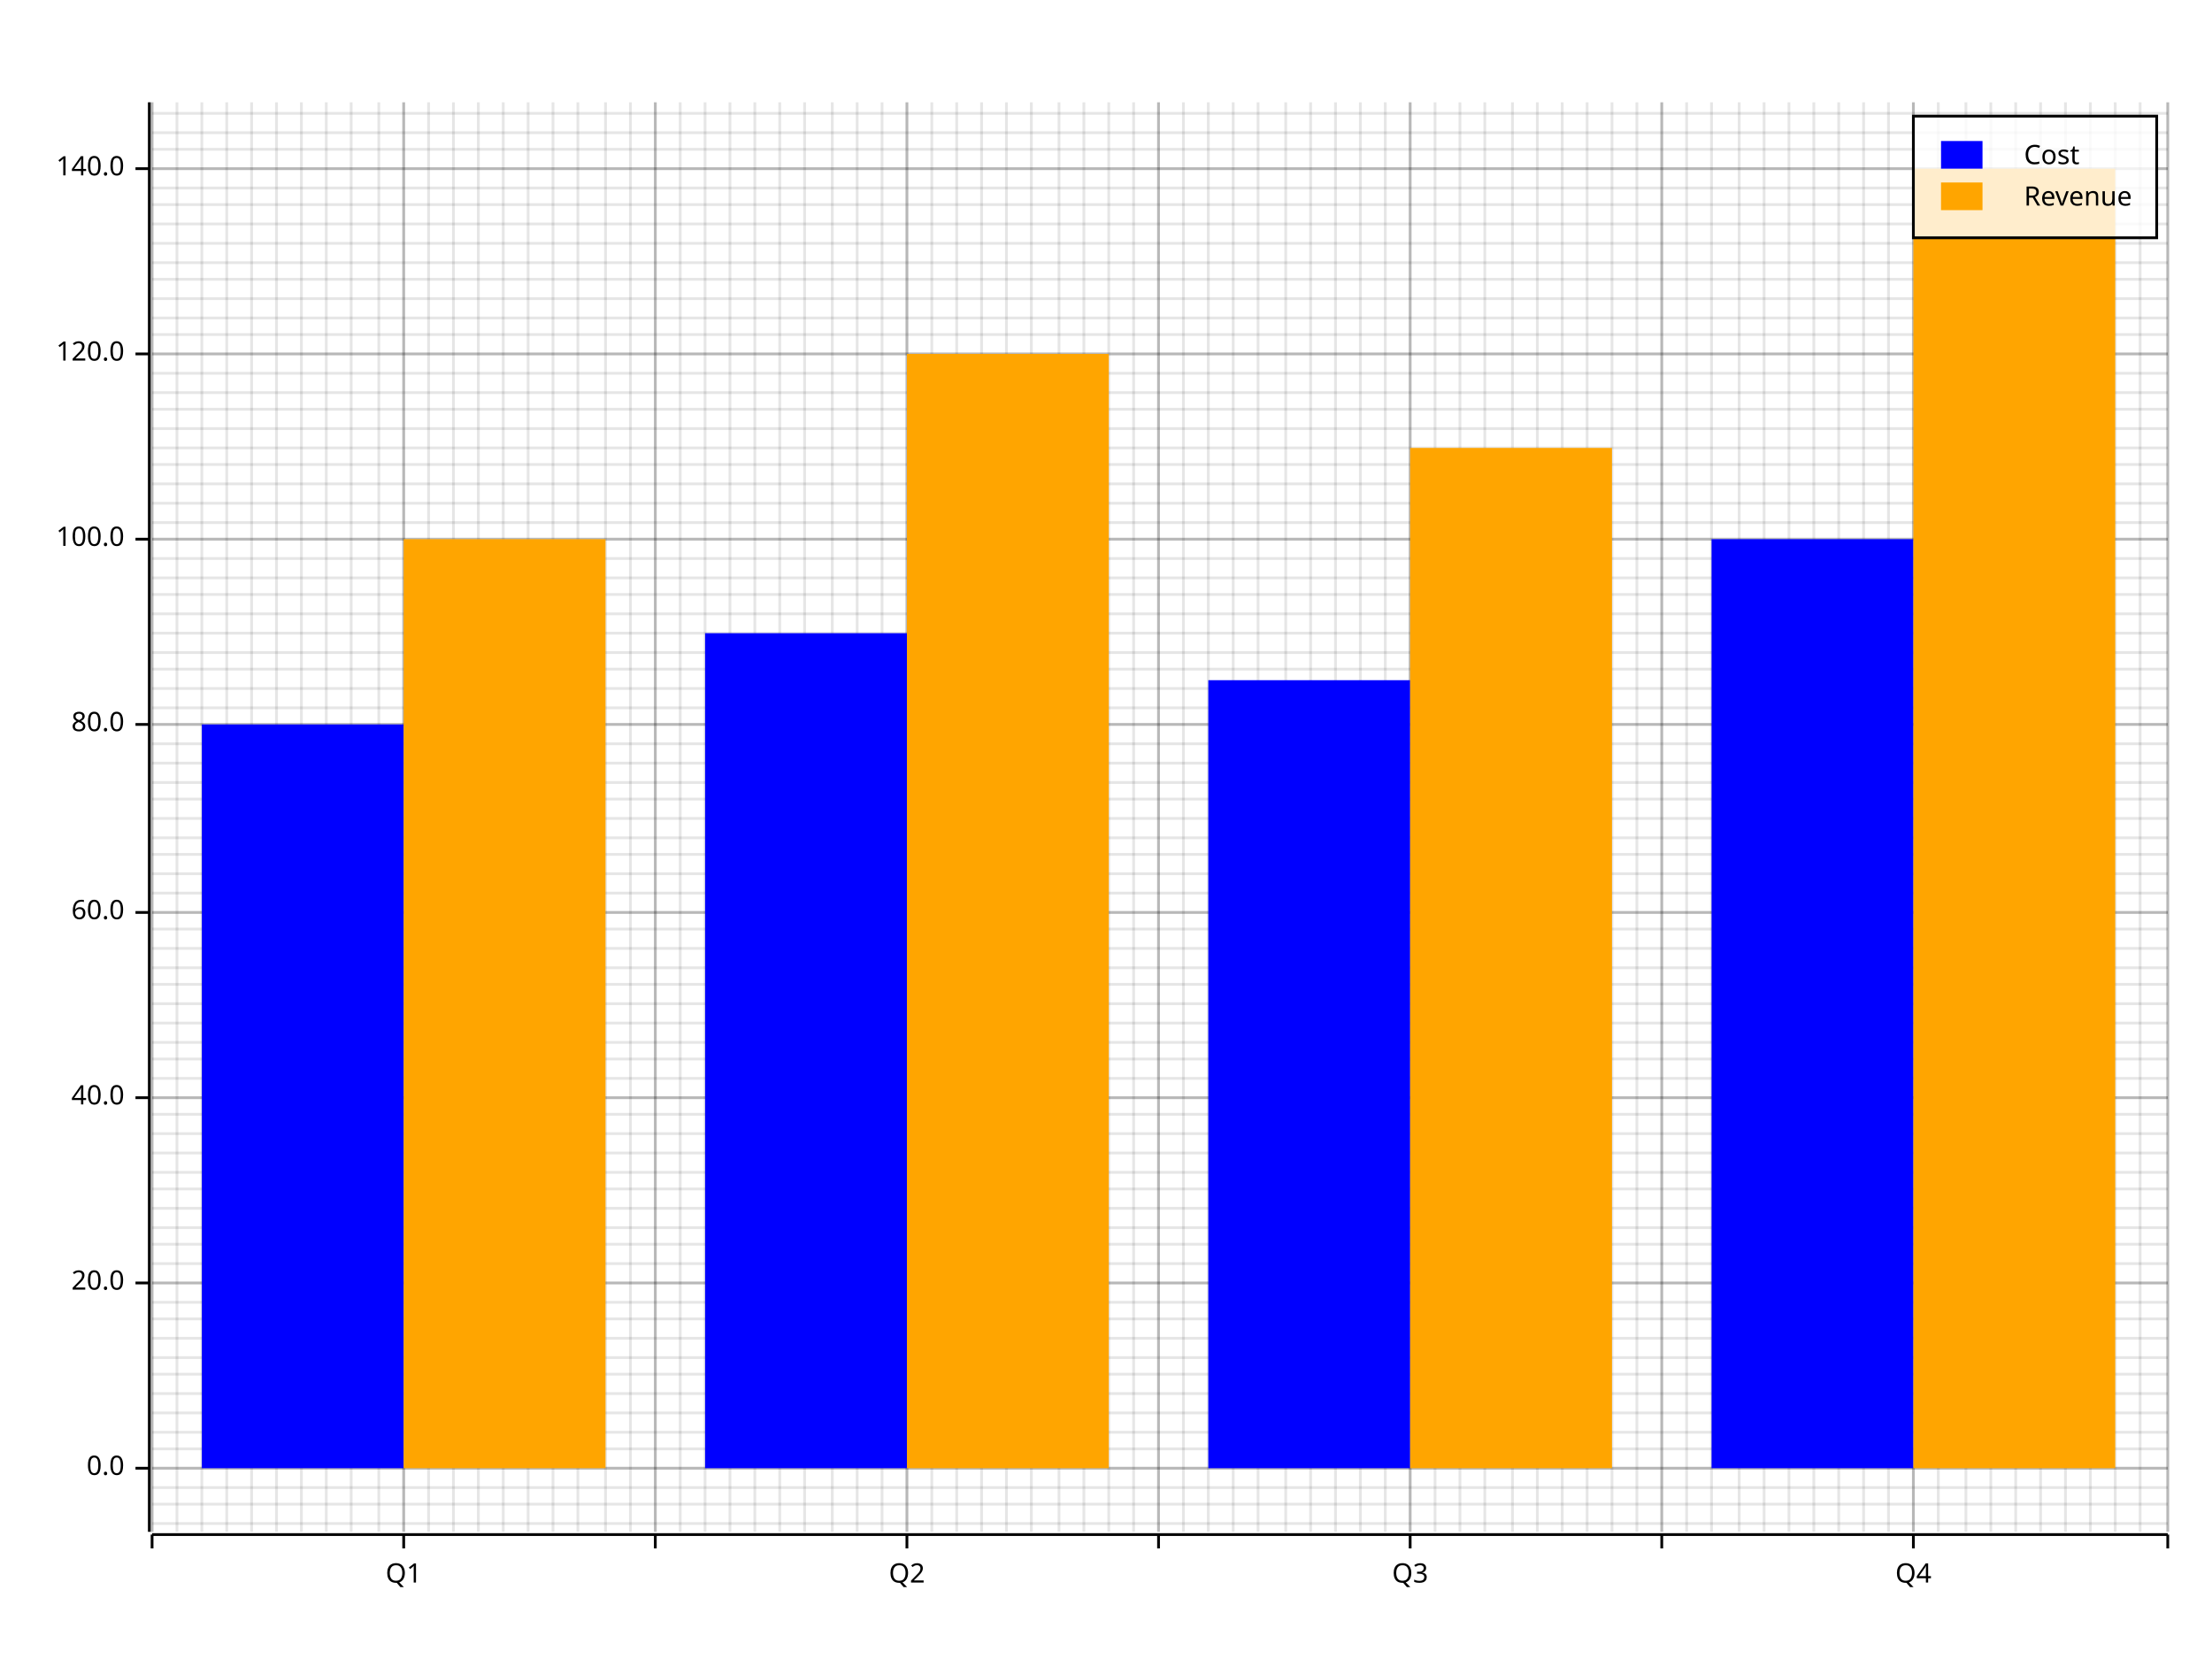
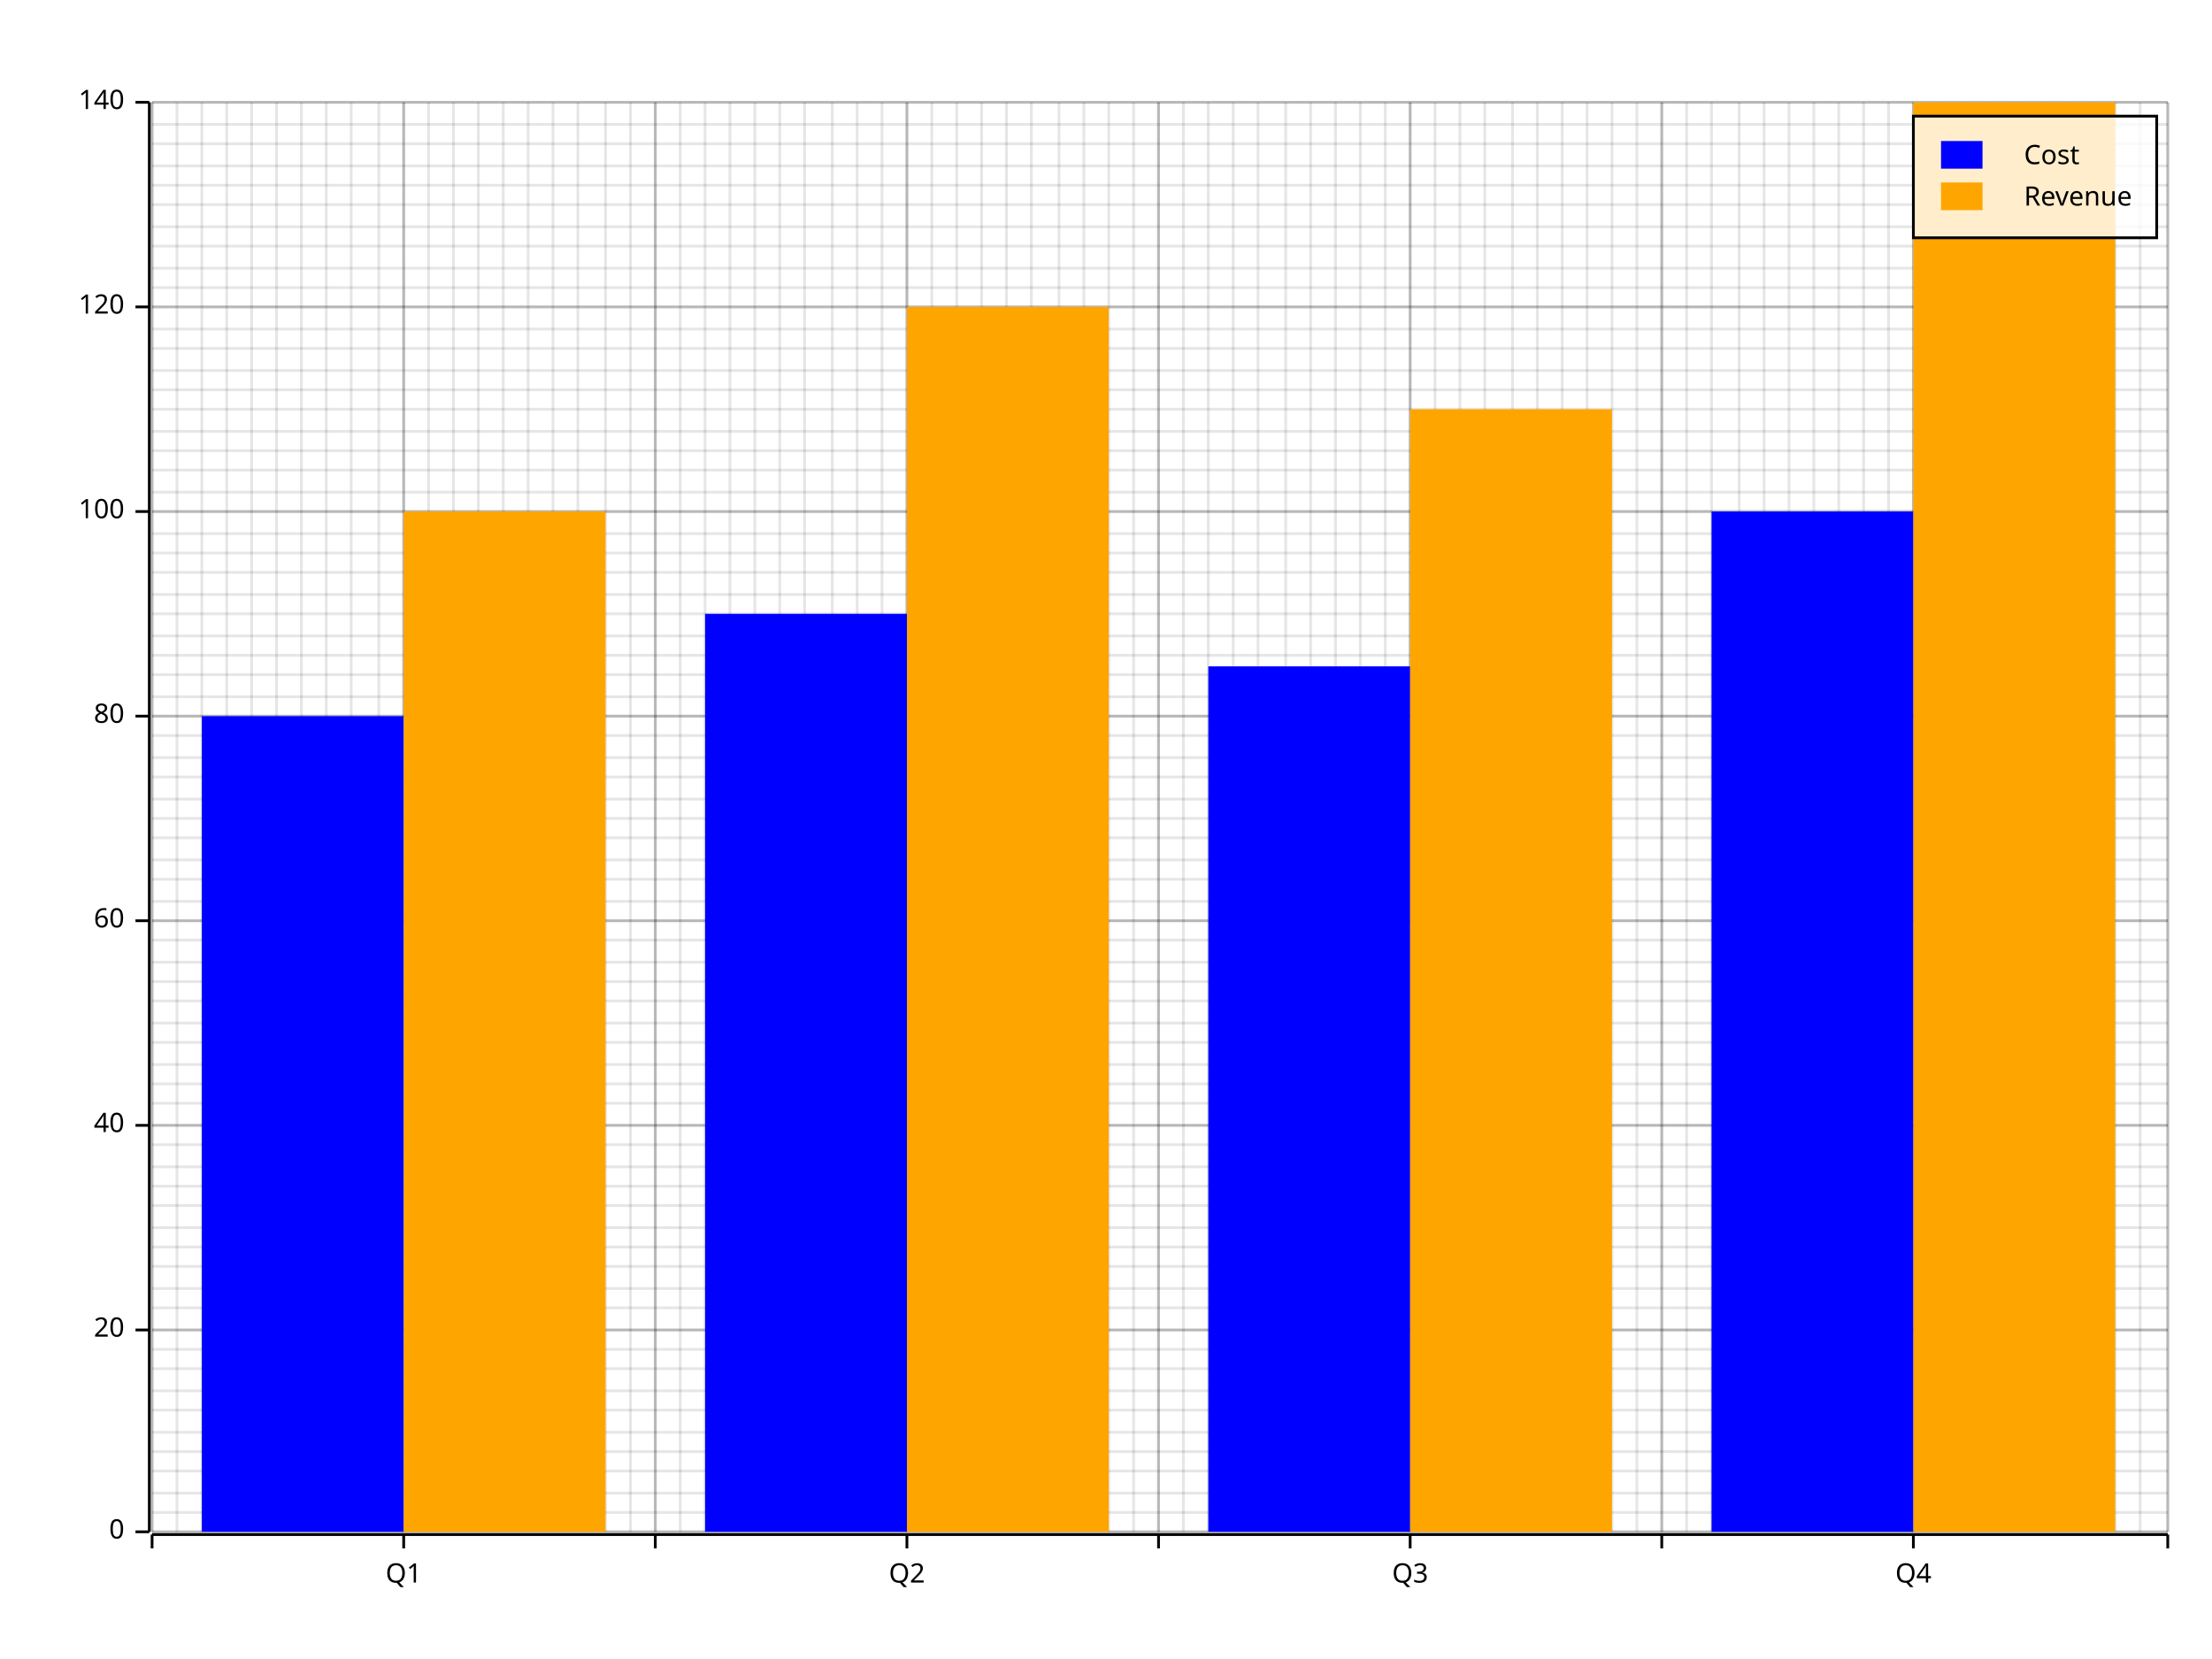
<svg xmlns="http://www.w3.org/2000/svg" width="800" height="600" viewBox="0 0 800 600">
  <rect x="0" y="0" width="800" height="600" opacity="1" fill="#FFFFFF" stroke="none" />
  <text x="400" y="20" dy="0.76em" text-anchor="middle" font-family="sans-serif" font-size="12.097" opacity="1" fill="#000000">

</text>
  <line opacity="0.1" stroke="#000000" stroke-width="1" x1="55" y1="554" x2="55" y2="37" />
  <line opacity="0.1" stroke="#000000" stroke-width="1" x1="64" y1="554" x2="64" y2="37" />
  <line opacity="0.1" stroke="#000000" stroke-width="1" x1="73" y1="554" x2="73" y2="37" />
  <line opacity="0.1" stroke="#000000" stroke-width="1" x1="82" y1="554" x2="82" y2="37" />
  <line opacity="0.1" stroke="#000000" stroke-width="1" x1="91" y1="554" x2="91" y2="37" />
  <line opacity="0.1" stroke="#000000" stroke-width="1" x1="100" y1="554" x2="100" y2="37" />
  <line opacity="0.1" stroke="#000000" stroke-width="1" x1="109" y1="554" x2="109" y2="37" />
  <line opacity="0.1" stroke="#000000" stroke-width="1" x1="118" y1="554" x2="118" y2="37" />
  <line opacity="0.1" stroke="#000000" stroke-width="1" x1="127" y1="554" x2="127" y2="37" />
  <line opacity="0.1" stroke="#000000" stroke-width="1" x1="137" y1="554" x2="137" y2="37" />
  <line opacity="0.1" stroke="#000000" stroke-width="1" x1="146" y1="554" x2="146" y2="37" />
  <line opacity="0.1" stroke="#000000" stroke-width="1" x1="155" y1="554" x2="155" y2="37" />
  <line opacity="0.1" stroke="#000000" stroke-width="1" x1="164" y1="554" x2="164" y2="37" />
  <line opacity="0.1" stroke="#000000" stroke-width="1" x1="173" y1="554" x2="173" y2="37" />
  <line opacity="0.1" stroke="#000000" stroke-width="1" x1="182" y1="554" x2="182" y2="37" />
  <line opacity="0.1" stroke="#000000" stroke-width="1" x1="191" y1="554" x2="191" y2="37" />
  <line opacity="0.1" stroke="#000000" stroke-width="1" x1="200" y1="554" x2="200" y2="37" />
  <line opacity="0.1" stroke="#000000" stroke-width="1" x1="209" y1="554" x2="209" y2="37" />
  <line opacity="0.1" stroke="#000000" stroke-width="1" x1="219" y1="554" x2="219" y2="37" />
  <line opacity="0.1" stroke="#000000" stroke-width="1" x1="228" y1="554" x2="228" y2="37" />
  <line opacity="0.1" stroke="#000000" stroke-width="1" x1="237" y1="554" x2="237" y2="37" />
  <line opacity="0.1" stroke="#000000" stroke-width="1" x1="246" y1="554" x2="246" y2="37" />
  <line opacity="0.1" stroke="#000000" stroke-width="1" x1="255" y1="554" x2="255" y2="37" />
  <line opacity="0.1" stroke="#000000" stroke-width="1" x1="264" y1="554" x2="264" y2="37" />
  <line opacity="0.1" stroke="#000000" stroke-width="1" x1="273" y1="554" x2="273" y2="37" />
  <line opacity="0.1" stroke="#000000" stroke-width="1" x1="282" y1="554" x2="282" y2="37" />
  <line opacity="0.1" stroke="#000000" stroke-width="1" x1="291" y1="554" x2="291" y2="37" />
  <line opacity="0.1" stroke="#000000" stroke-width="1" x1="301" y1="554" x2="301" y2="37" />
  <line opacity="0.1" stroke="#000000" stroke-width="1" x1="310" y1="554" x2="310" y2="37" />
  <line opacity="0.1" stroke="#000000" stroke-width="1" x1="319" y1="554" x2="319" y2="37" />
  <line opacity="0.1" stroke="#000000" stroke-width="1" x1="328" y1="554" x2="328" y2="37" />
  <line opacity="0.1" stroke="#000000" stroke-width="1" x1="337" y1="554" x2="337" y2="37" />
  <line opacity="0.1" stroke="#000000" stroke-width="1" x1="346" y1="554" x2="346" y2="37" />
  <line opacity="0.1" stroke="#000000" stroke-width="1" x1="355" y1="554" x2="355" y2="37" />
  <line opacity="0.1" stroke="#000000" stroke-width="1" x1="364" y1="554" x2="364" y2="37" />
  <line opacity="0.1" stroke="#000000" stroke-width="1" x1="373" y1="554" x2="373" y2="37" />
  <line opacity="0.1" stroke="#000000" stroke-width="1" x1="383" y1="554" x2="383" y2="37" />
  <line opacity="0.1" stroke="#000000" stroke-width="1" x1="392" y1="554" x2="392" y2="37" />
  <line opacity="0.1" stroke="#000000" stroke-width="1" x1="401" y1="554" x2="401" y2="37" />
  <line opacity="0.1" stroke="#000000" stroke-width="1" x1="410" y1="554" x2="410" y2="37" />
  <line opacity="0.1" stroke="#000000" stroke-width="1" x1="419" y1="554" x2="419" y2="37" />
  <line opacity="0.1" stroke="#000000" stroke-width="1" x1="428" y1="554" x2="428" y2="37" />
  <line opacity="0.1" stroke="#000000" stroke-width="1" x1="437" y1="554" x2="437" y2="37" />
  <line opacity="0.1" stroke="#000000" stroke-width="1" x1="446" y1="554" x2="446" y2="37" />
  <line opacity="0.1" stroke="#000000" stroke-width="1" x1="455" y1="554" x2="455" y2="37" />
  <line opacity="0.1" stroke="#000000" stroke-width="1" x1="465" y1="554" x2="465" y2="37" />
  <line opacity="0.1" stroke="#000000" stroke-width="1" x1="474" y1="554" x2="474" y2="37" />
  <line opacity="0.1" stroke="#000000" stroke-width="1" x1="483" y1="554" x2="483" y2="37" />
  <line opacity="0.1" stroke="#000000" stroke-width="1" x1="492" y1="554" x2="492" y2="37" />
  <line opacity="0.1" stroke="#000000" stroke-width="1" x1="501" y1="554" x2="501" y2="37" />
  <line opacity="0.1" stroke="#000000" stroke-width="1" x1="510" y1="554" x2="510" y2="37" />
  <line opacity="0.1" stroke="#000000" stroke-width="1" x1="519" y1="554" x2="519" y2="37" />
  <line opacity="0.1" stroke="#000000" stroke-width="1" x1="528" y1="554" x2="528" y2="37" />
  <line opacity="0.1" stroke="#000000" stroke-width="1" x1="537" y1="554" x2="537" y2="37" />
  <line opacity="0.1" stroke="#000000" stroke-width="1" x1="547" y1="554" x2="547" y2="37" />
  <line opacity="0.1" stroke="#000000" stroke-width="1" x1="556" y1="554" x2="556" y2="37" />
  <line opacity="0.1" stroke="#000000" stroke-width="1" x1="565" y1="554" x2="565" y2="37" />
  <line opacity="0.1" stroke="#000000" stroke-width="1" x1="574" y1="554" x2="574" y2="37" />
  <line opacity="0.1" stroke="#000000" stroke-width="1" x1="583" y1="554" x2="583" y2="37" />
  <line opacity="0.1" stroke="#000000" stroke-width="1" x1="592" y1="554" x2="592" y2="37" />
  <line opacity="0.1" stroke="#000000" stroke-width="1" x1="601" y1="554" x2="601" y2="37" />
  <line opacity="0.1" stroke="#000000" stroke-width="1" x1="610" y1="554" x2="610" y2="37" />
  <line opacity="0.1" stroke="#000000" stroke-width="1" x1="619" y1="554" x2="619" y2="37" />
  <line opacity="0.1" stroke="#000000" stroke-width="1" x1="629" y1="554" x2="629" y2="37" />
  <line opacity="0.1" stroke="#000000" stroke-width="1" x1="638" y1="554" x2="638" y2="37" />
  <line opacity="0.1" stroke="#000000" stroke-width="1" x1="647" y1="554" x2="647" y2="37" />
  <line opacity="0.1" stroke="#000000" stroke-width="1" x1="656" y1="554" x2="656" y2="37" />
  <line opacity="0.1" stroke="#000000" stroke-width="1" x1="665" y1="554" x2="665" y2="37" />
  <line opacity="0.1" stroke="#000000" stroke-width="1" x1="674" y1="554" x2="674" y2="37" />
  <line opacity="0.1" stroke="#000000" stroke-width="1" x1="683" y1="554" x2="683" y2="37" />
  <line opacity="0.1" stroke="#000000" stroke-width="1" x1="692" y1="554" x2="692" y2="37" />
  <line opacity="0.1" stroke="#000000" stroke-width="1" x1="701" y1="554" x2="701" y2="37" />
  <line opacity="0.1" stroke="#000000" stroke-width="1" x1="711" y1="554" x2="711" y2="37" />
  <line opacity="0.1" stroke="#000000" stroke-width="1" x1="720" y1="554" x2="720" y2="37" />
  <line opacity="0.1" stroke="#000000" stroke-width="1" x1="729" y1="554" x2="729" y2="37" />
  <line opacity="0.1" stroke="#000000" stroke-width="1" x1="738" y1="554" x2="738" y2="37" />
  <line opacity="0.1" stroke="#000000" stroke-width="1" x1="747" y1="554" x2="747" y2="37" />
  <line opacity="0.1" stroke="#000000" stroke-width="1" x1="756" y1="554" x2="756" y2="37" />
  <line opacity="0.1" stroke="#000000" stroke-width="1" x1="765" y1="554" x2="765" y2="37" />
  <line opacity="0.1" stroke="#000000" stroke-width="1" x1="774" y1="554" x2="774" y2="37" />
  <line opacity="0.1" stroke="#000000" stroke-width="1" x1="784" y1="554" x2="784" y2="37" />
-   <line opacity="0.1" stroke="#000000" stroke-width="1" x1="55" y1="551" x2="784" y2="551" />
-   <line opacity="0.1" stroke="#000000" stroke-width="1" x1="55" y1="544" x2="784" y2="544" />
-   <line opacity="0.1" stroke="#000000" stroke-width="1" x1="55" y1="538" x2="784" y2="538" />
-   <line opacity="0.1" stroke="#000000" stroke-width="1" x1="55" y1="531" x2="784" y2="531" />
-   <line opacity="0.1" stroke="#000000" stroke-width="1" x1="55" y1="524" x2="784" y2="524" />
+   <line opacity="0.1" stroke="#000000" stroke-width="1" x1="55" y1="554" x2="784" y2="554" />
+   <line opacity="0.1" stroke="#000000" stroke-width="1" x1="55" y1="547" x2="784" y2="547" />
+   <line opacity="0.1" stroke="#000000" stroke-width="1" x1="55" y1="540" x2="784" y2="540" />
+   <line opacity="0.1" stroke="#000000" stroke-width="1" x1="55" y1="532" x2="784" y2="532" />
+   <line opacity="0.1" stroke="#000000" stroke-width="1" x1="55" y1="525" x2="784" y2="525" />
  <line opacity="0.1" stroke="#000000" stroke-width="1" x1="55" y1="518" x2="784" y2="518" />
-   <line opacity="0.1" stroke="#000000" stroke-width="1" x1="55" y1="511" x2="784" y2="511" />
-   <line opacity="0.1" stroke="#000000" stroke-width="1" x1="55" y1="504" x2="784" y2="504" />
-   <line opacity="0.1" stroke="#000000" stroke-width="1" x1="55" y1="497" x2="784" y2="497" />
-   <line opacity="0.1" stroke="#000000" stroke-width="1" x1="55" y1="491" x2="784" y2="491" />
-   <line opacity="0.1" stroke="#000000" stroke-width="1" x1="55" y1="484" x2="784" y2="484" />
-   <line opacity="0.1" stroke="#000000" stroke-width="1" x1="55" y1="477" x2="784" y2="477" />
-   <line opacity="0.1" stroke="#000000" stroke-width="1" x1="55" y1="471" x2="784" y2="471" />
-   <line opacity="0.1" stroke="#000000" stroke-width="1" x1="55" y1="464" x2="784" y2="464" />
-   <line opacity="0.1" stroke="#000000" stroke-width="1" x1="55" y1="457" x2="784" y2="457" />
-   <line opacity="0.1" stroke="#000000" stroke-width="1" x1="55" y1="450" x2="784" y2="450" />
+   <line opacity="0.1" stroke="#000000" stroke-width="1" x1="55" y1="510" x2="784" y2="510" />
+   <line opacity="0.1" stroke="#000000" stroke-width="1" x1="55" y1="503" x2="784" y2="503" />
+   <line opacity="0.1" stroke="#000000" stroke-width="1" x1="55" y1="495" x2="784" y2="495" />
+   <line opacity="0.1" stroke="#000000" stroke-width="1" x1="55" y1="488" x2="784" y2="488" />
+   <line opacity="0.1" stroke="#000000" stroke-width="1" x1="55" y1="481" x2="784" y2="481" />
+   <line opacity="0.1" stroke="#000000" stroke-width="1" x1="55" y1="473" x2="784" y2="473" />
+   <line opacity="0.1" stroke="#000000" stroke-width="1" x1="55" y1="466" x2="784" y2="466" />
+   <line opacity="0.1" stroke="#000000" stroke-width="1" x1="55" y1="458" x2="784" y2="458" />
+   <line opacity="0.1" stroke="#000000" stroke-width="1" x1="55" y1="451" x2="784" y2="451" />
  <line opacity="0.1" stroke="#000000" stroke-width="1" x1="55" y1="444" x2="784" y2="444" />
-   <line opacity="0.1" stroke="#000000" stroke-width="1" x1="55" y1="437" x2="784" y2="437" />
-   <line opacity="0.1" stroke="#000000" stroke-width="1" x1="55" y1="430" x2="784" y2="430" />
-   <line opacity="0.1" stroke="#000000" stroke-width="1" x1="55" y1="424" x2="784" y2="424" />
-   <line opacity="0.1" stroke="#000000" stroke-width="1" x1="55" y1="417" x2="784" y2="417" />
-   <line opacity="0.1" stroke="#000000" stroke-width="1" x1="55" y1="410" x2="784" y2="410" />
-   <line opacity="0.1" stroke="#000000" stroke-width="1" x1="55" y1="403" x2="784" y2="403" />
-   <line opacity="0.1" stroke="#000000" stroke-width="1" x1="55" y1="397" x2="784" y2="397" />
-   <line opacity="0.1" stroke="#000000" stroke-width="1" x1="55" y1="390" x2="784" y2="390" />
-   <line opacity="0.1" stroke="#000000" stroke-width="1" x1="55" y1="383" x2="784" y2="383" />
+   <line opacity="0.1" stroke="#000000" stroke-width="1" x1="55" y1="436" x2="784" y2="436" />
+   <line opacity="0.1" stroke="#000000" stroke-width="1" x1="55" y1="429" x2="784" y2="429" />
+   <line opacity="0.1" stroke="#000000" stroke-width="1" x1="55" y1="422" x2="784" y2="422" />
+   <line opacity="0.1" stroke="#000000" stroke-width="1" x1="55" y1="414" x2="784" y2="414" />
+   <line opacity="0.1" stroke="#000000" stroke-width="1" x1="55" y1="407" x2="784" y2="407" />
+   <line opacity="0.1" stroke="#000000" stroke-width="1" x1="55" y1="399" x2="784" y2="399" />
+   <line opacity="0.1" stroke="#000000" stroke-width="1" x1="55" y1="392" x2="784" y2="392" />
+   <line opacity="0.1" stroke="#000000" stroke-width="1" x1="55" y1="385" x2="784" y2="385" />
  <line opacity="0.1" stroke="#000000" stroke-width="1" x1="55" y1="377" x2="784" y2="377" />
  <line opacity="0.1" stroke="#000000" stroke-width="1" x1="55" y1="370" x2="784" y2="370" />
-   <line opacity="0.1" stroke="#000000" stroke-width="1" x1="55" y1="363" x2="784" y2="363" />
-   <line opacity="0.1" stroke="#000000" stroke-width="1" x1="55" y1="356" x2="784" y2="356" />
-   <line opacity="0.1" stroke="#000000" stroke-width="1" x1="55" y1="350" x2="784" y2="350" />
-   <line opacity="0.1" stroke="#000000" stroke-width="1" x1="55" y1="343" x2="784" y2="343" />
-   <line opacity="0.1" stroke="#000000" stroke-width="1" x1="55" y1="336" x2="784" y2="336" />
-   <line opacity="0.1" stroke="#000000" stroke-width="1" x1="55" y1="330" x2="784" y2="330" />
-   <line opacity="0.1" stroke="#000000" stroke-width="1" x1="55" y1="323" x2="784" y2="323" />
-   <line opacity="0.1" stroke="#000000" stroke-width="1" x1="55" y1="316" x2="784" y2="316" />
-   <line opacity="0.1" stroke="#000000" stroke-width="1" x1="55" y1="309" x2="784" y2="309" />
+   <line opacity="0.1" stroke="#000000" stroke-width="1" x1="55" y1="362" x2="784" y2="362" />
+   <line opacity="0.1" stroke="#000000" stroke-width="1" x1="55" y1="355" x2="784" y2="355" />
+   <line opacity="0.1" stroke="#000000" stroke-width="1" x1="55" y1="348" x2="784" y2="348" />
+   <line opacity="0.1" stroke="#000000" stroke-width="1" x1="55" y1="340" x2="784" y2="340" />
+   <line opacity="0.1" stroke="#000000" stroke-width="1" x1="55" y1="333" x2="784" y2="333" />
+   <line opacity="0.1" stroke="#000000" stroke-width="1" x1="55" y1="326" x2="784" y2="326" />
+   <line opacity="0.1" stroke="#000000" stroke-width="1" x1="55" y1="318" x2="784" y2="318" />
+   <line opacity="0.1" stroke="#000000" stroke-width="1" x1="55" y1="311" x2="784" y2="311" />
  <line opacity="0.1" stroke="#000000" stroke-width="1" x1="55" y1="303" x2="784" y2="303" />
  <line opacity="0.1" stroke="#000000" stroke-width="1" x1="55" y1="296" x2="784" y2="296" />
  <line opacity="0.1" stroke="#000000" stroke-width="1" x1="55" y1="289" x2="784" y2="289" />
-   <line opacity="0.1" stroke="#000000" stroke-width="1" x1="55" y1="283" x2="784" y2="283" />
-   <line opacity="0.1" stroke="#000000" stroke-width="1" x1="55" y1="276" x2="784" y2="276" />
-   <line opacity="0.1" stroke="#000000" stroke-width="1" x1="55" y1="269" x2="784" y2="269" />
-   <line opacity="0.1" stroke="#000000" stroke-width="1" x1="55" y1="262" x2="784" y2="262" />
-   <line opacity="0.1" stroke="#000000" stroke-width="1" x1="55" y1="256" x2="784" y2="256" />
-   <line opacity="0.1" stroke="#000000" stroke-width="1" x1="55" y1="249" x2="784" y2="249" />
-   <line opacity="0.1" stroke="#000000" stroke-width="1" x1="55" y1="242" x2="784" y2="242" />
-   <line opacity="0.1" stroke="#000000" stroke-width="1" x1="55" y1="236" x2="784" y2="236" />
-   <line opacity="0.1" stroke="#000000" stroke-width="1" x1="55" y1="229" x2="784" y2="229" />
+   <line opacity="0.1" stroke="#000000" stroke-width="1" x1="55" y1="281" x2="784" y2="281" />
+   <line opacity="0.1" stroke="#000000" stroke-width="1" x1="55" y1="274" x2="784" y2="274" />
+   <line opacity="0.1" stroke="#000000" stroke-width="1" x1="55" y1="266" x2="784" y2="266" />
+   <line opacity="0.1" stroke="#000000" stroke-width="1" x1="55" y1="259" x2="784" y2="259" />
+   <line opacity="0.1" stroke="#000000" stroke-width="1" x1="55" y1="252" x2="784" y2="252" />
+   <line opacity="0.1" stroke="#000000" stroke-width="1" x1="55" y1="244" x2="784" y2="244" />
+   <line opacity="0.1" stroke="#000000" stroke-width="1" x1="55" y1="237" x2="784" y2="237" />
+   <line opacity="0.1" stroke="#000000" stroke-width="1" x1="55" y1="230" x2="784" y2="230" />
  <line opacity="0.1" stroke="#000000" stroke-width="1" x1="55" y1="222" x2="784" y2="222" />
  <line opacity="0.1" stroke="#000000" stroke-width="1" x1="55" y1="215" x2="784" y2="215" />
-   <line opacity="0.1" stroke="#000000" stroke-width="1" x1="55" y1="209" x2="784" y2="209" />
-   <line opacity="0.1" stroke="#000000" stroke-width="1" x1="55" y1="202" x2="784" y2="202" />
-   <line opacity="0.1" stroke="#000000" stroke-width="1" x1="55" y1="195" x2="784" y2="195" />
-   <line opacity="0.1" stroke="#000000" stroke-width="1" x1="55" y1="189" x2="784" y2="189" />
-   <line opacity="0.1" stroke="#000000" stroke-width="1" x1="55" y1="182" x2="784" y2="182" />
-   <line opacity="0.1" stroke="#000000" stroke-width="1" x1="55" y1="175" x2="784" y2="175" />
-   <line opacity="0.1" stroke="#000000" stroke-width="1" x1="55" y1="168" x2="784" y2="168" />
-   <line opacity="0.1" stroke="#000000" stroke-width="1" x1="55" y1="162" x2="784" y2="162" />
-   <line opacity="0.1" stroke="#000000" stroke-width="1" x1="55" y1="155" x2="784" y2="155" />
+   <line opacity="0.1" stroke="#000000" stroke-width="1" x1="55" y1="207" x2="784" y2="207" />
+   <line opacity="0.1" stroke="#000000" stroke-width="1" x1="55" y1="200" x2="784" y2="200" />
+   <line opacity="0.1" stroke="#000000" stroke-width="1" x1="55" y1="193" x2="784" y2="193" />
+   <line opacity="0.1" stroke="#000000" stroke-width="1" x1="55" y1="185" x2="784" y2="185" />
+   <line opacity="0.1" stroke="#000000" stroke-width="1" x1="55" y1="178" x2="784" y2="178" />
+   <line opacity="0.1" stroke="#000000" stroke-width="1" x1="55" y1="170" x2="784" y2="170" />
+   <line opacity="0.1" stroke="#000000" stroke-width="1" x1="55" y1="163" x2="784" y2="163" />
+   <line opacity="0.1" stroke="#000000" stroke-width="1" x1="55" y1="156" x2="784" y2="156" />
  <line opacity="0.1" stroke="#000000" stroke-width="1" x1="55" y1="148" x2="784" y2="148" />
-   <line opacity="0.1" stroke="#000000" stroke-width="1" x1="55" y1="142" x2="784" y2="142" />
-   <line opacity="0.1" stroke="#000000" stroke-width="1" x1="55" y1="135" x2="784" y2="135" />
-   <line opacity="0.1" stroke="#000000" stroke-width="1" x1="55" y1="128" x2="784" y2="128" />
-   <line opacity="0.1" stroke="#000000" stroke-width="1" x1="55" y1="121" x2="784" y2="121" />
-   <line opacity="0.1" stroke="#000000" stroke-width="1" x1="55" y1="115" x2="784" y2="115" />
-   <line opacity="0.1" stroke="#000000" stroke-width="1" x1="55" y1="108" x2="784" y2="108" />
-   <line opacity="0.1" stroke="#000000" stroke-width="1" x1="55" y1="101" x2="784" y2="101" />
-   <line opacity="0.1" stroke="#000000" stroke-width="1" x1="55" y1="95" x2="784" y2="95" />
-   <line opacity="0.1" stroke="#000000" stroke-width="1" x1="55" y1="88" x2="784" y2="88" />
-   <line opacity="0.1" stroke="#000000" stroke-width="1" x1="55" y1="81" x2="784" y2="81" />
+   <line opacity="0.1" stroke="#000000" stroke-width="1" x1="55" y1="141" x2="784" y2="141" />
+   <line opacity="0.1" stroke="#000000" stroke-width="1" x1="55" y1="134" x2="784" y2="134" />
+   <line opacity="0.1" stroke="#000000" stroke-width="1" x1="55" y1="126" x2="784" y2="126" />
+   <line opacity="0.1" stroke="#000000" stroke-width="1" x1="55" y1="119" x2="784" y2="119" />
+   <line opacity="0.1" stroke="#000000" stroke-width="1" x1="55" y1="111" x2="784" y2="111" />
+   <line opacity="0.1" stroke="#000000" stroke-width="1" x1="55" y1="104" x2="784" y2="104" />
+   <line opacity="0.1" stroke="#000000" stroke-width="1" x1="55" y1="97" x2="784" y2="97" />
+   <line opacity="0.1" stroke="#000000" stroke-width="1" x1="55" y1="89" x2="784" y2="89" />
+   <line opacity="0.1" stroke="#000000" stroke-width="1" x1="55" y1="82" x2="784" y2="82" />
  <line opacity="0.1" stroke="#000000" stroke-width="1" x1="55" y1="74" x2="784" y2="74" />
-   <line opacity="0.1" stroke="#000000" stroke-width="1" x1="55" y1="68" x2="784" y2="68" />
-   <line opacity="0.1" stroke="#000000" stroke-width="1" x1="55" y1="61" x2="784" y2="61" />
-   <line opacity="0.1" stroke="#000000" stroke-width="1" x1="55" y1="54" x2="784" y2="54" />
-   <line opacity="0.1" stroke="#000000" stroke-width="1" x1="55" y1="48" x2="784" y2="48" />
-   <line opacity="0.1" stroke="#000000" stroke-width="1" x1="55" y1="41" x2="784" y2="41" />
+   <line opacity="0.1" stroke="#000000" stroke-width="1" x1="55" y1="67" x2="784" y2="67" />
+   <line opacity="0.1" stroke="#000000" stroke-width="1" x1="55" y1="60" x2="784" y2="60" />
+   <line opacity="0.1" stroke="#000000" stroke-width="1" x1="55" y1="52" x2="784" y2="52" />
+   <line opacity="0.1" stroke="#000000" stroke-width="1" x1="55" y1="45" x2="784" y2="45" />
+   <line opacity="0.1" stroke="#000000" stroke-width="1" x1="55" y1="37" x2="784" y2="37" />
  <line opacity="0.2" stroke="#000000" stroke-width="1" x1="55" y1="554" x2="55" y2="37" />
  <line opacity="0.2" stroke="#000000" stroke-width="1" x1="146" y1="554" x2="146" y2="37" />
  <line opacity="0.2" stroke="#000000" stroke-width="1" x1="237" y1="554" x2="237" y2="37" />
  <line opacity="0.2" stroke="#000000" stroke-width="1" x1="328" y1="554" x2="328" y2="37" />
  <line opacity="0.2" stroke="#000000" stroke-width="1" x1="419" y1="554" x2="419" y2="37" />
  <line opacity="0.2" stroke="#000000" stroke-width="1" x1="510" y1="554" x2="510" y2="37" />
  <line opacity="0.2" stroke="#000000" stroke-width="1" x1="601" y1="554" x2="601" y2="37" />
  <line opacity="0.2" stroke="#000000" stroke-width="1" x1="692" y1="554" x2="692" y2="37" />
  <line opacity="0.2" stroke="#000000" stroke-width="1" x1="784" y1="554" x2="784" y2="37" />
-   <line opacity="0.2" stroke="#000000" stroke-width="1" x1="55" y1="531" x2="784" y2="531" />
-   <line opacity="0.2" stroke="#000000" stroke-width="1" x1="55" y1="464" x2="784" y2="464" />
-   <line opacity="0.2" stroke="#000000" stroke-width="1" x1="55" y1="397" x2="784" y2="397" />
-   <line opacity="0.2" stroke="#000000" stroke-width="1" x1="55" y1="330" x2="784" y2="330" />
-   <line opacity="0.2" stroke="#000000" stroke-width="1" x1="55" y1="262" x2="784" y2="262" />
-   <line opacity="0.2" stroke="#000000" stroke-width="1" x1="55" y1="195" x2="784" y2="195" />
-   <line opacity="0.2" stroke="#000000" stroke-width="1" x1="55" y1="128" x2="784" y2="128" />
-   <line opacity="0.2" stroke="#000000" stroke-width="1" x1="55" y1="61" x2="784" y2="61" />
+   <line opacity="0.2" stroke="#000000" stroke-width="1" x1="55" y1="554" x2="784" y2="554" />
+   <line opacity="0.2" stroke="#000000" stroke-width="1" x1="55" y1="481" x2="784" y2="481" />
+   <line opacity="0.2" stroke="#000000" stroke-width="1" x1="55" y1="407" x2="784" y2="407" />
+   <line opacity="0.2" stroke="#000000" stroke-width="1" x1="55" y1="333" x2="784" y2="333" />
+   <line opacity="0.2" stroke="#000000" stroke-width="1" x1="55" y1="259" x2="784" y2="259" />
+   <line opacity="0.2" stroke="#000000" stroke-width="1" x1="55" y1="185" x2="784" y2="185" />
+   <line opacity="0.2" stroke="#000000" stroke-width="1" x1="55" y1="111" x2="784" y2="111" />
+   <line opacity="0.2" stroke="#000000" stroke-width="1" x1="55" y1="37" x2="784" y2="37" />
  <polyline fill="none" opacity="1" stroke="#000000" stroke-width="1" points="54,37 54,554 " />
-   <text x="45" y="531" dy="0.5ex" text-anchor="end" font-family="sans-serif" font-size="9.677" opacity="1" fill="#000000">
- 0.0
- </text>
-   <polyline fill="none" opacity="1" stroke="#000000" stroke-width="1" points="49,531 54,531 " />
-   <text x="45" y="464" dy="0.5ex" text-anchor="end" font-family="sans-serif" font-size="9.677" opacity="1" fill="#000000">
- 20.0
- </text>
-   <polyline fill="none" opacity="1" stroke="#000000" stroke-width="1" points="49,464 54,464 " />
-   <text x="45" y="397" dy="0.5ex" text-anchor="end" font-family="sans-serif" font-size="9.677" opacity="1" fill="#000000">
- 40.0
- </text>
-   <polyline fill="none" opacity="1" stroke="#000000" stroke-width="1" points="49,397 54,397 " />
-   <text x="45" y="330" dy="0.5ex" text-anchor="end" font-family="sans-serif" font-size="9.677" opacity="1" fill="#000000">
- 60.0
- </text>
-   <polyline fill="none" opacity="1" stroke="#000000" stroke-width="1" points="49,330 54,330 " />
-   <text x="45" y="262" dy="0.5ex" text-anchor="end" font-family="sans-serif" font-size="9.677" opacity="1" fill="#000000">
- 80.0
- </text>
-   <polyline fill="none" opacity="1" stroke="#000000" stroke-width="1" points="49,262 54,262 " />
-   <text x="45" y="195" dy="0.5ex" text-anchor="end" font-family="sans-serif" font-size="9.677" opacity="1" fill="#000000">
- 100.0
- </text>
-   <polyline fill="none" opacity="1" stroke="#000000" stroke-width="1" points="49,195 54,195 " />
-   <text x="45" y="128" dy="0.5ex" text-anchor="end" font-family="sans-serif" font-size="9.677" opacity="1" fill="#000000">
- 120.0
- </text>
-   <polyline fill="none" opacity="1" stroke="#000000" stroke-width="1" points="49,128 54,128 " />
-   <text x="45" y="61" dy="0.5ex" text-anchor="end" font-family="sans-serif" font-size="9.677" opacity="1" fill="#000000">
- 140.0
- </text>
-   <polyline fill="none" opacity="1" stroke="#000000" stroke-width="1" points="49,61 54,61 " />
+   <text x="45" y="554" dy="0.5ex" text-anchor="end" font-family="sans-serif" font-size="9.677" opacity="1" fill="#000000">
+ 0
+ </text>
+   <polyline fill="none" opacity="1" stroke="#000000" stroke-width="1" points="49,554 54,554 " />
+   <text x="45" y="481" dy="0.5ex" text-anchor="end" font-family="sans-serif" font-size="9.677" opacity="1" fill="#000000">
+ 20
+ </text>
+   <polyline fill="none" opacity="1" stroke="#000000" stroke-width="1" points="49,481 54,481 " />
+   <text x="45" y="407" dy="0.5ex" text-anchor="end" font-family="sans-serif" font-size="9.677" opacity="1" fill="#000000">
+ 40
+ </text>
+   <polyline fill="none" opacity="1" stroke="#000000" stroke-width="1" points="49,407 54,407 " />
+   <text x="45" y="333" dy="0.5ex" text-anchor="end" font-family="sans-serif" font-size="9.677" opacity="1" fill="#000000">
+ 60
+ </text>
+   <polyline fill="none" opacity="1" stroke="#000000" stroke-width="1" points="49,333 54,333 " />
+   <text x="45" y="259" dy="0.5ex" text-anchor="end" font-family="sans-serif" font-size="9.677" opacity="1" fill="#000000">
+ 80
+ </text>
+   <polyline fill="none" opacity="1" stroke="#000000" stroke-width="1" points="49,259 54,259 " />
+   <text x="45" y="185" dy="0.5ex" text-anchor="end" font-family="sans-serif" font-size="9.677" opacity="1" fill="#000000">
+ 100
+ </text>
+   <polyline fill="none" opacity="1" stroke="#000000" stroke-width="1" points="49,185 54,185 " />
+   <text x="45" y="111" dy="0.5ex" text-anchor="end" font-family="sans-serif" font-size="9.677" opacity="1" fill="#000000">
+ 120
+ </text>
+   <polyline fill="none" opacity="1" stroke="#000000" stroke-width="1" points="49,111 54,111 " />
+   <text x="45" y="37" dy="0.5ex" text-anchor="end" font-family="sans-serif" font-size="9.677" opacity="1" fill="#000000">
+ 140
+ </text>
+   <polyline fill="none" opacity="1" stroke="#000000" stroke-width="1" points="49,37 54,37 " />
  <polyline fill="none" opacity="1" stroke="#000000" stroke-width="1" points="55,555 784,555 " />
  <text x="55" y="565" dy="0.76em" text-anchor="middle" font-family="sans-serif" font-size="9.677" opacity="1" fill="#000000">

</text>
  <polyline fill="none" opacity="1" stroke="#000000" stroke-width="1" points="55,555 55,560 " />
  <text x="146" y="565" dy="0.76em" text-anchor="middle" font-family="sans-serif" font-size="9.677" opacity="1" fill="#000000">
Q1
</text>
  <polyline fill="none" opacity="1" stroke="#000000" stroke-width="1" points="146,555 146,560 " />
  <text x="237" y="565" dy="0.76em" text-anchor="middle" font-family="sans-serif" font-size="9.677" opacity="1" fill="#000000">

</text>
  <polyline fill="none" opacity="1" stroke="#000000" stroke-width="1" points="237,555 237,560 " />
  <text x="328" y="565" dy="0.76em" text-anchor="middle" font-family="sans-serif" font-size="9.677" opacity="1" fill="#000000">
Q2
</text>
  <polyline fill="none" opacity="1" stroke="#000000" stroke-width="1" points="328,555 328,560 " />
  <text x="419" y="565" dy="0.76em" text-anchor="middle" font-family="sans-serif" font-size="9.677" opacity="1" fill="#000000">

</text>
  <polyline fill="none" opacity="1" stroke="#000000" stroke-width="1" points="419,555 419,560 " />
  <text x="510" y="565" dy="0.76em" text-anchor="middle" font-family="sans-serif" font-size="9.677" opacity="1" fill="#000000">
Q3
</text>
  <polyline fill="none" opacity="1" stroke="#000000" stroke-width="1" points="510,555 510,560 " />
  <text x="601" y="565" dy="0.76em" text-anchor="middle" font-family="sans-serif" font-size="9.677" opacity="1" fill="#000000">

</text>
  <polyline fill="none" opacity="1" stroke="#000000" stroke-width="1" points="601,555 601,560 " />
  <text x="692" y="565" dy="0.76em" text-anchor="middle" font-family="sans-serif" font-size="9.677" opacity="1" fill="#000000">
Q4
</text>
  <polyline fill="none" opacity="1" stroke="#000000" stroke-width="1" points="692,555 692,560 " />
  <text x="784" y="565" dy="0.76em" text-anchor="middle" font-family="sans-serif" font-size="9.677" opacity="1" fill="#000000">

</text>
  <polyline fill="none" opacity="1" stroke="#000000" stroke-width="1" points="784,555 784,560 " />
-   <rect x="73" y="262" width="73" height="269" opacity="1" fill="#0000FF" stroke="none" />
-   <rect x="255" y="229" width="73" height="302" opacity="1" fill="#0000FF" stroke="none" />
-   <rect x="437" y="246" width="73" height="285" opacity="1" fill="#0000FF" stroke="none" />
-   <rect x="619" y="195" width="73" height="336" opacity="1" fill="#0000FF" stroke="none" />
-   <rect x="146" y="195" width="73" height="336" opacity="1" fill="#FFA500" stroke="none" />
-   <rect x="328" y="128" width="73" height="403" opacity="1" fill="#FFA500" stroke="none" />
-   <rect x="510" y="162" width="73" height="369" opacity="1" fill="#FFA500" stroke="none" />
-   <rect x="692" y="61" width="73" height="470" opacity="1" fill="#FFA500" stroke="none" />
+   <rect x="73" y="259" width="73" height="295" opacity="1" fill="#0000FF" stroke="none" />
+   <rect x="255" y="222" width="73" height="332" opacity="1" fill="#0000FF" stroke="none" />
+   <rect x="437" y="241" width="73" height="313" opacity="1" fill="#0000FF" stroke="none" />
+   <rect x="619" y="185" width="73" height="369" opacity="1" fill="#0000FF" stroke="none" />
+   <rect x="146" y="185" width="73" height="369" opacity="1" fill="#FFA500" stroke="none" />
+   <rect x="328" y="111" width="73" height="443" opacity="1" fill="#FFA500" stroke="none" />
+   <rect x="510" y="148" width="73" height="406" opacity="1" fill="#FFA500" stroke="none" />
+   <rect x="692" y="37" width="73" height="517" opacity="1" fill="#FFA500" stroke="none" />
  <rect x="692" y="42" width="88" height="44" opacity="0.8" fill="#FFFFFF" stroke="none" />
  <rect x="692" y="42" width="88" height="44" opacity="1" fill="none" stroke="#000000" />
  <text x="732" y="52" dy="0.76em" text-anchor="start" font-family="sans-serif" font-size="9.677" opacity="1" fill="#000000">
Cost
</text>
  <text x="732" y="67" dy="0.76em" text-anchor="start" font-family="sans-serif" font-size="9.677" opacity="1" fill="#000000">
Revenue
</text>
  <rect x="702" y="51" width="15" height="10" opacity="1" fill="#0000FF" stroke="none" />
  <rect x="702" y="66" width="15" height="10" opacity="1" fill="#FFA500" stroke="none" />
</svg>
